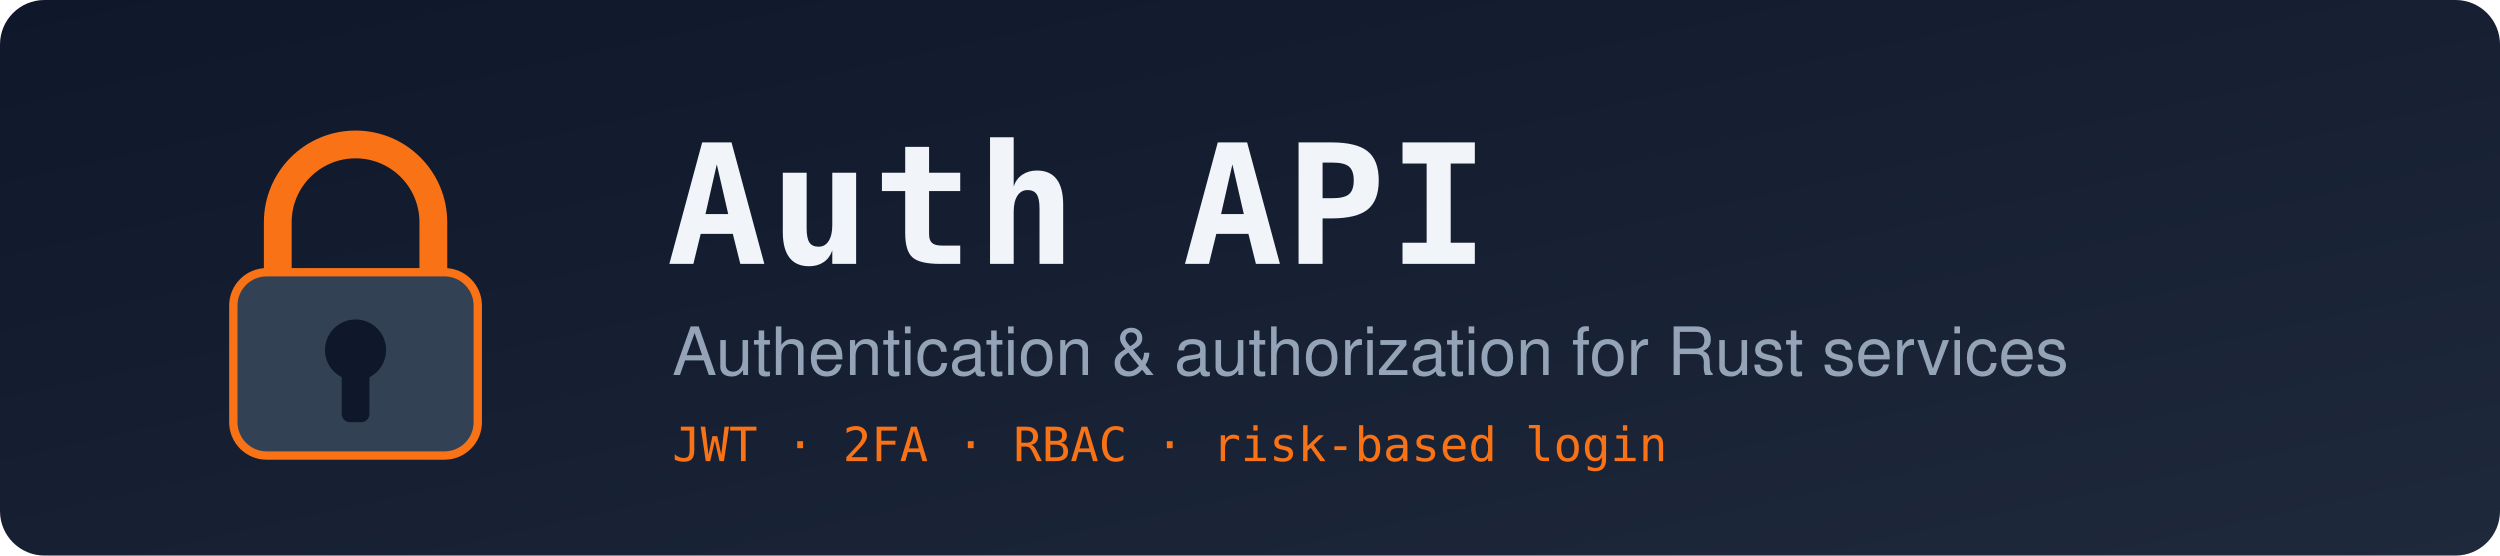
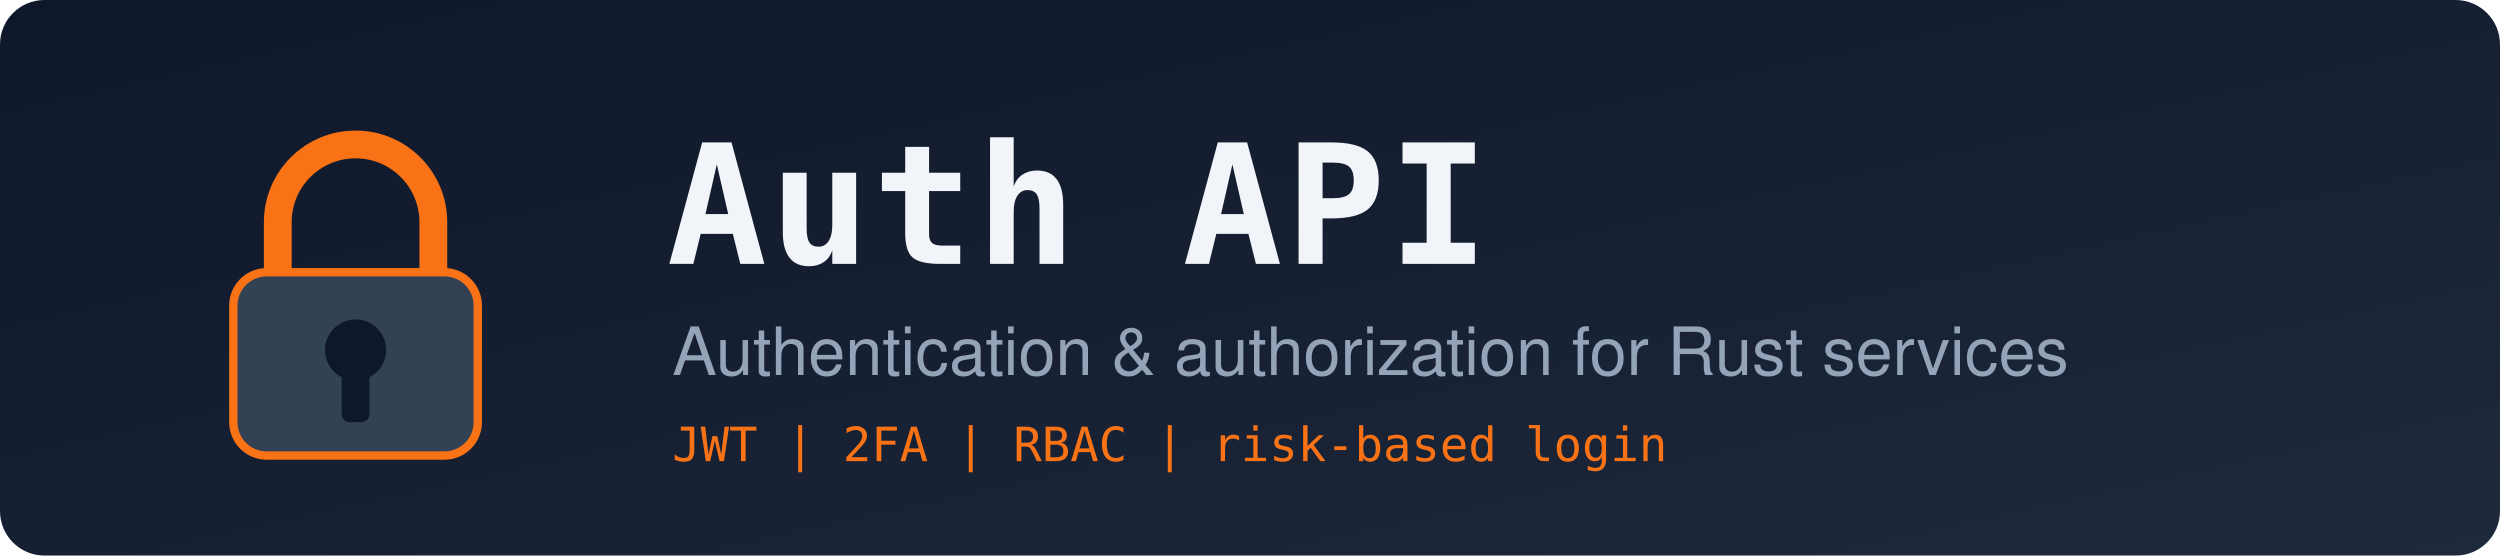
<svg xmlns="http://www.w3.org/2000/svg" width="900" height="200" viewBox="0 0 900 200" role="img" aria-label="Auth API">
  <defs>
    <linearGradient id="bg" x1="0" y1="0" x2="1" y2="1">
      <stop offset="0" stop-color="#0f172a" />
      <stop offset="1" stop-color="#1e293b" />
    </linearGradient>
  </defs>
  <rect width="900" height="200" rx="16" fill="url(#bg)" />
  <g transform="translate(78,46)">
    <path d="M22 52 L22 34 A28 28 0 0 1 78 34 L78 52" fill="none" stroke="#f97316" stroke-width="10" stroke-linecap="round" />
    <rect x="6" y="52" width="88" height="66" rx="12" fill="#334155" stroke="#f97316" stroke-width="3" />
    <circle cx="50" cy="80" r="11" fill="#0f172a" />
    <rect x="45" y="84" width="10" height="22" rx="3" fill="#0f172a" />
  </g>
  <text x="240" y="95" font-family="Consolas, Menlo, monospace" font-size="60" font-weight="700" fill="#f1f5f9" letter-spacing="1">Auth API</text>
  <text x="242" y="135" font-family="Segoe UI, Helvetica, Arial, sans-serif" font-size="24" fill="#94a3b8">Authentication &amp; authorization for Rust services</text>
-   <text x="242" y="166" font-family="Consolas, Menlo, monospace" font-size="17" fill="#f97316">JWT · 2FA · RBAC · risk-based login</text>
+   <text x="242" y="166" font-family="Consolas, Menlo, monospace" font-size="17" fill="#f97316">JWT | 2FA | RBAC | risk-based login</text>
</svg>
